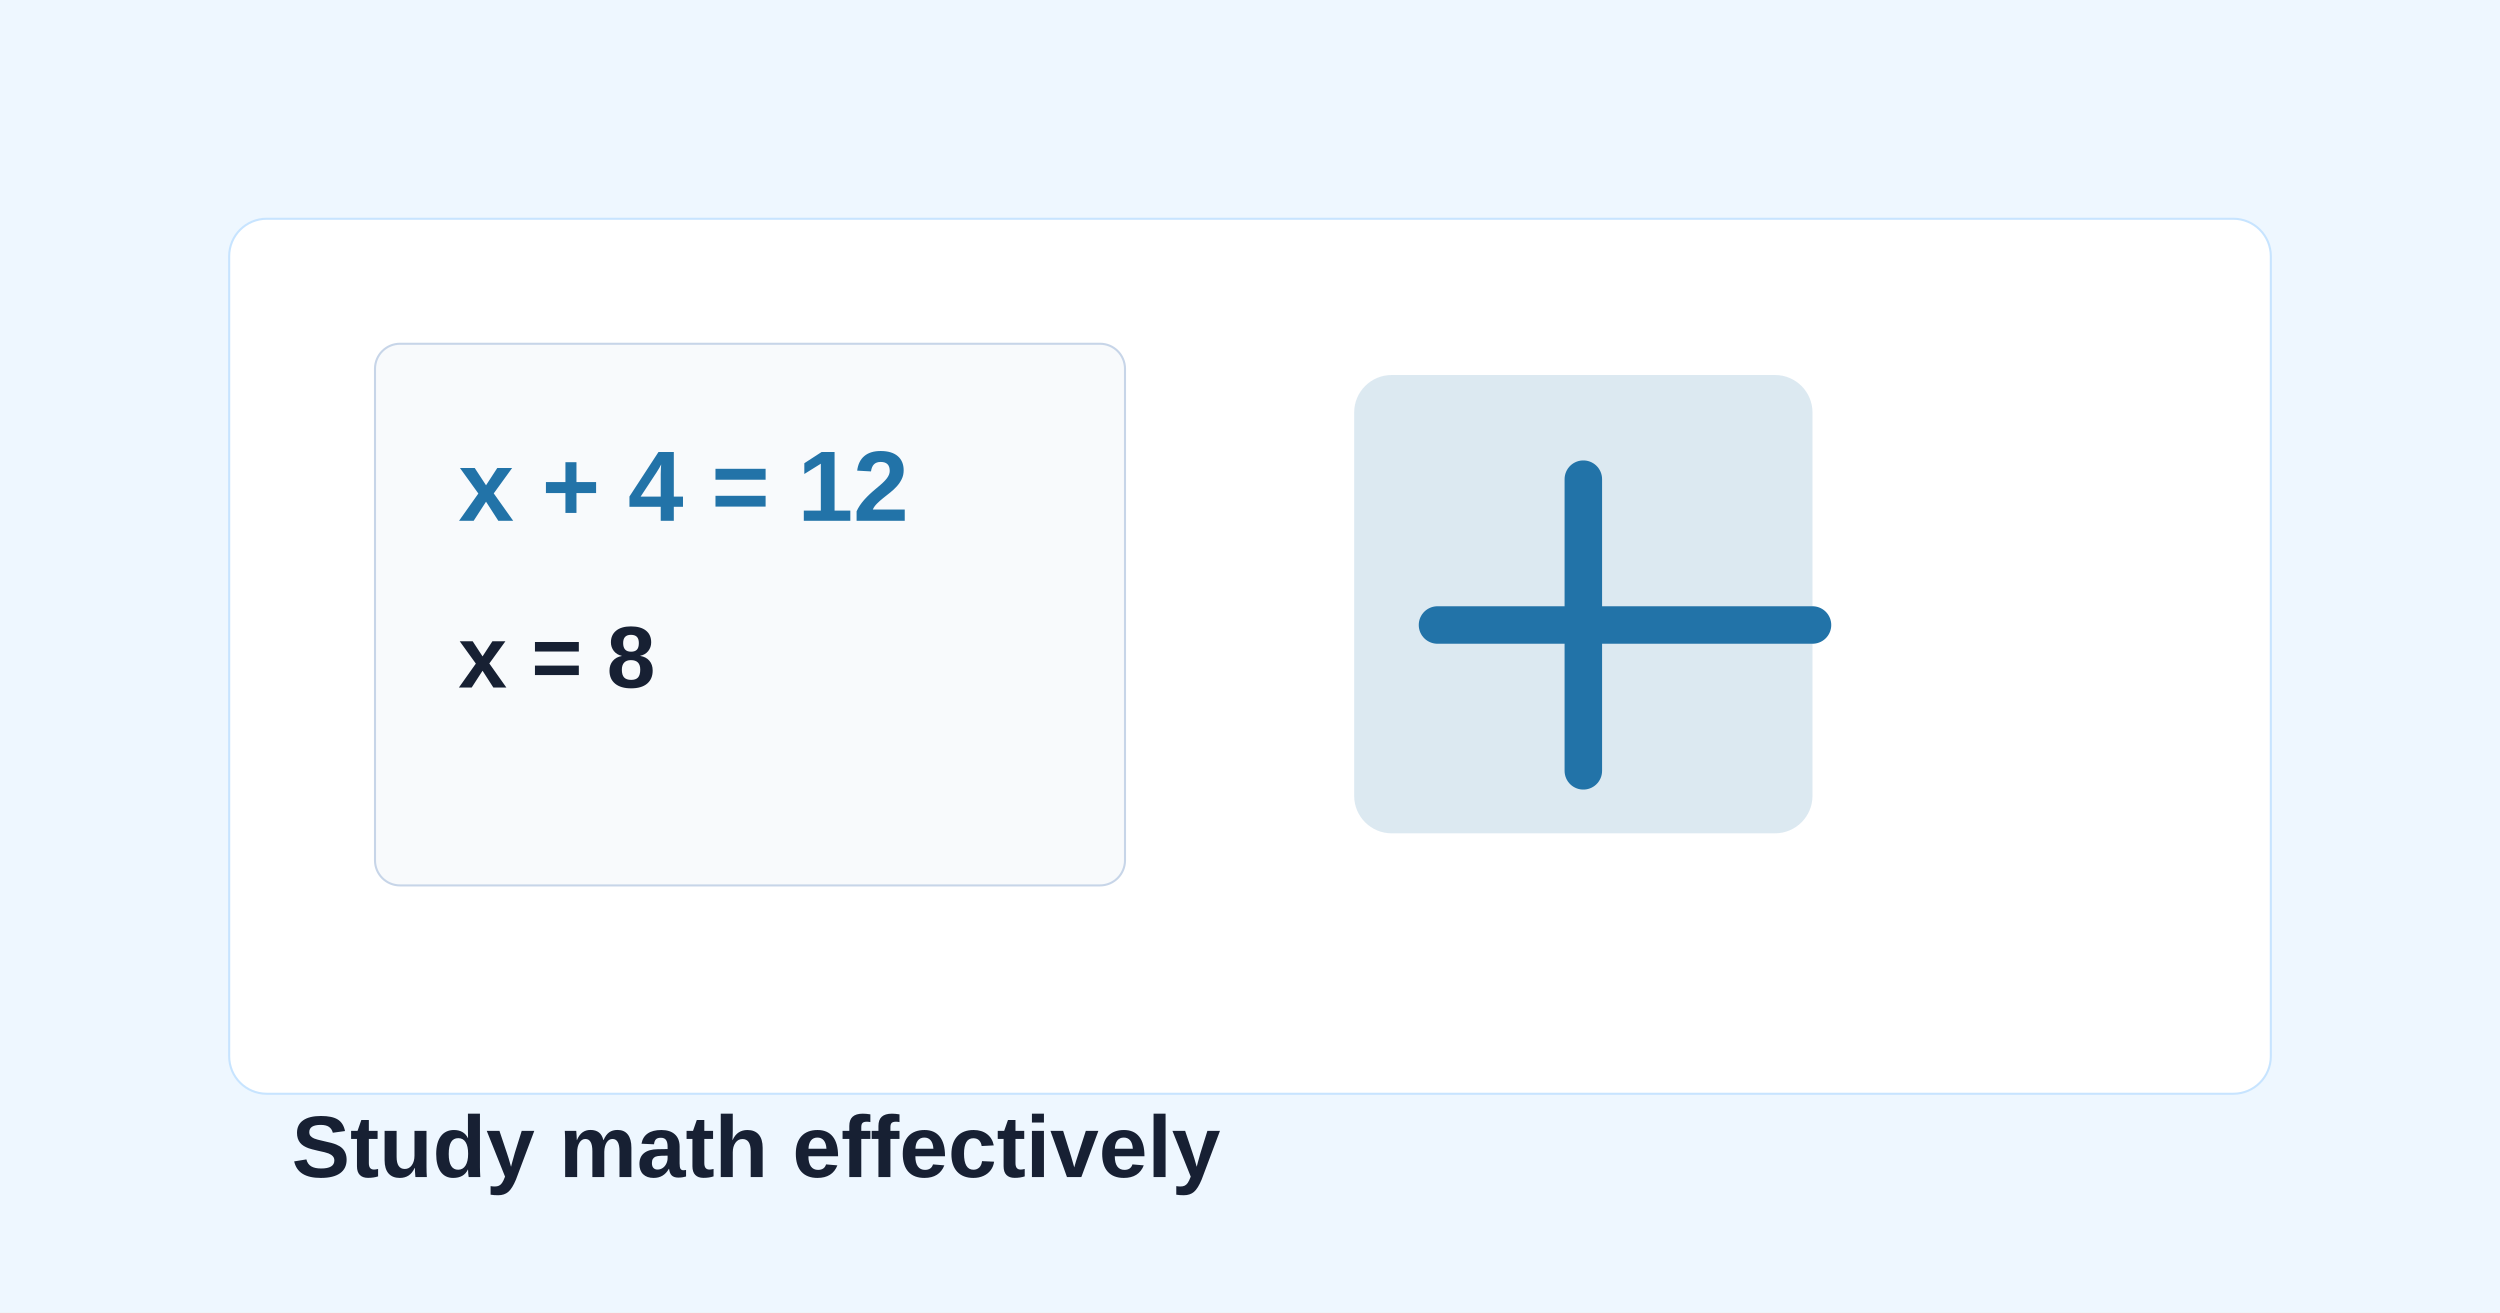
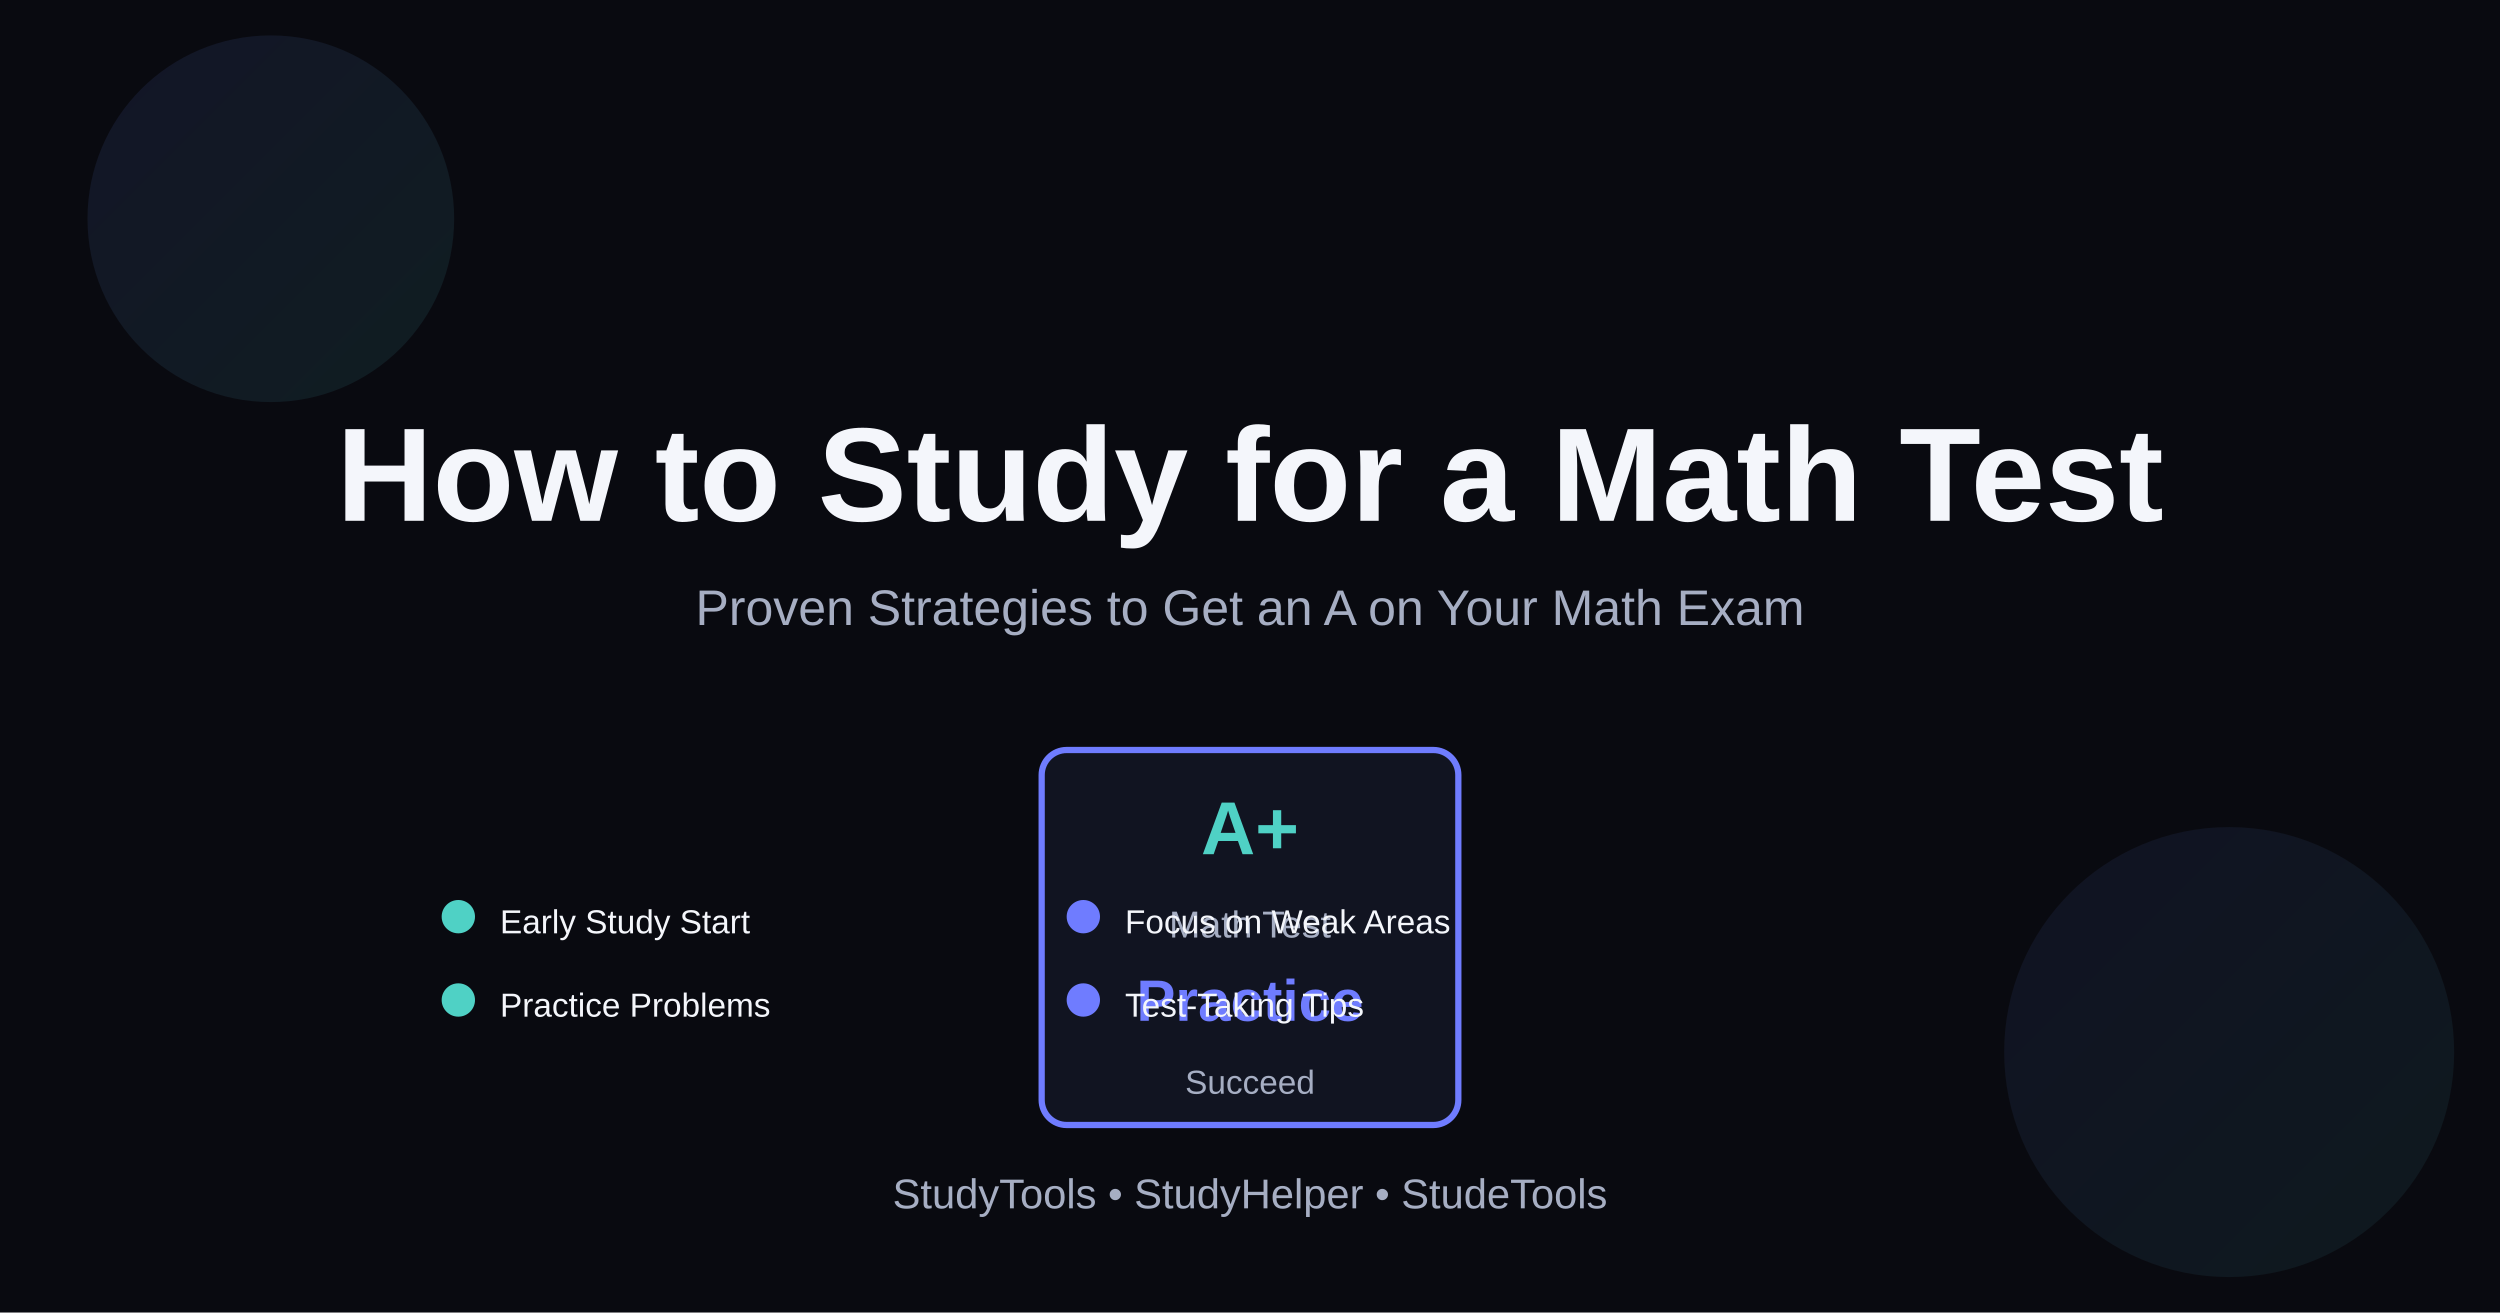
- <svg xmlns="http://www.w3.org/2000/svg" width="1200" height="630" viewBox="0 0 1200 630">
-   <rect width="1200" height="630" fill="#eef7ff" />
-   <rect x="110" y="105" width="980" height="420" rx="18" fill="#fff" stroke="#c7e4ff" />
-   <rect x="180" y="165" width="360" height="260" rx="12" fill="#f8fafc" stroke="#c7d5e8" />
-   <text x="220" y="250" font-family="Arial" font-size="48" font-weight="700" fill="#2273a8">x + 4 = 12</text>
-   <text x="220" y="330" font-family="Arial" font-size="42" font-weight="700" fill="#172033">x = 8</text>
-   <rect x="650" y="180" width="220" height="220" rx="18" fill="#2273a8" opacity=".16" />
-   <path d="M690 300h180M760 230v140" stroke="#2273a8" stroke-width="18" stroke-linecap="round" />
-   <text x="140" y="565" font-family="Arial" font-size="42" font-weight="700" fill="#172033">Study math effectively</text>
+ <svg xmlns="http://www.w3.org/2000/svg" viewBox="0 0 1200 630" width="1200" height="630">
+   <defs>
+     <linearGradient id="mathGradient" x1="0%" y1="0%" x2="100%" y2="100%">
+       <stop offset="0%" style="stop-color:#6f7cff" />
+       <stop offset="100%" style="stop-color:#4fd1c5" />
+     </linearGradient>
+   </defs>
+   <rect width="1200" height="630" fill="#090a10" />
+   <circle cx="130" cy="105" r="88" fill="url(#mathGradient)" opacity="0.1" />
+   <circle cx="1070" cy="505" r="108" fill="url(#mathGradient)" opacity="0.08" />
+   <text x="600" y="250" text-anchor="middle" font-family="Arial, sans-serif" font-size="64" font-weight="bold" fill="#f4f6fb">How to Study for a Math Test</text>
+   <text x="600" y="300" text-anchor="middle" font-family="Arial, sans-serif" font-size="24" fill="#a6aec3">Proven Strategies to Get an A on Your Math Exam</text>
+   <g transform="translate(500, 360)">
+     <rect x="0" y="0" width="200" height="180" rx="12" fill="#111421" stroke="#6f7cff" stroke-width="3" />
+     <text x="100" y="50" text-anchor="middle" font-family="Arial, sans-serif" font-size="36" font-weight="bold" fill="#4fd1c5">A+</text>
+     <text x="100" y="90" text-anchor="middle" font-family="Arial, sans-serif" font-size="18" fill="#a6aec3">Math Test</text>
+     <text x="100" y="130" text-anchor="middle" font-family="Arial, sans-serif" font-size="28" font-weight="bold" fill="#6f7cff">Practice</text>
+     <text x="100" y="165" text-anchor="middle" font-family="Arial, sans-serif" font-size="16" fill="#a6aec3">Succeed</text>
+   </g>
+   <g transform="translate(200, 420)">
+     <circle cx="20" cy="20" r="8" fill="#4fd1c5" />
+     <text x="40" y="28" font-family="Arial, sans-serif" font-size="16" fill="#f4f6fb">Early Study Start</text>
+   </g>
+   <g transform="translate(200, 460)">
+     <circle cx="20" cy="20" r="8" fill="#4fd1c5" />
+     <text x="40" y="28" font-family="Arial, sans-serif" font-size="16" fill="#f4f6fb">Practice Problems</text>
+   </g>
+   <g transform="translate(500, 420)">
+     <circle cx="20" cy="20" r="8" fill="#6f7cff" />
+     <text x="40" y="28" font-family="Arial, sans-serif" font-size="16" fill="#f4f6fb">Focus on Weak Areas</text>
+   </g>
+   <g transform="translate(500, 460)">
+     <circle cx="20" cy="20" r="8" fill="#6f7cff" />
+     <text x="40" y="28" font-family="Arial, sans-serif" font-size="16" fill="#f4f6fb">Test-Taking Tips</text>
+   </g>
+   <text x="600" y="580" text-anchor="middle" font-family="Arial, sans-serif" font-size="20" fill="#a6aec3">StudyTools • StudyHelper • StudeTools</text>
</svg>
